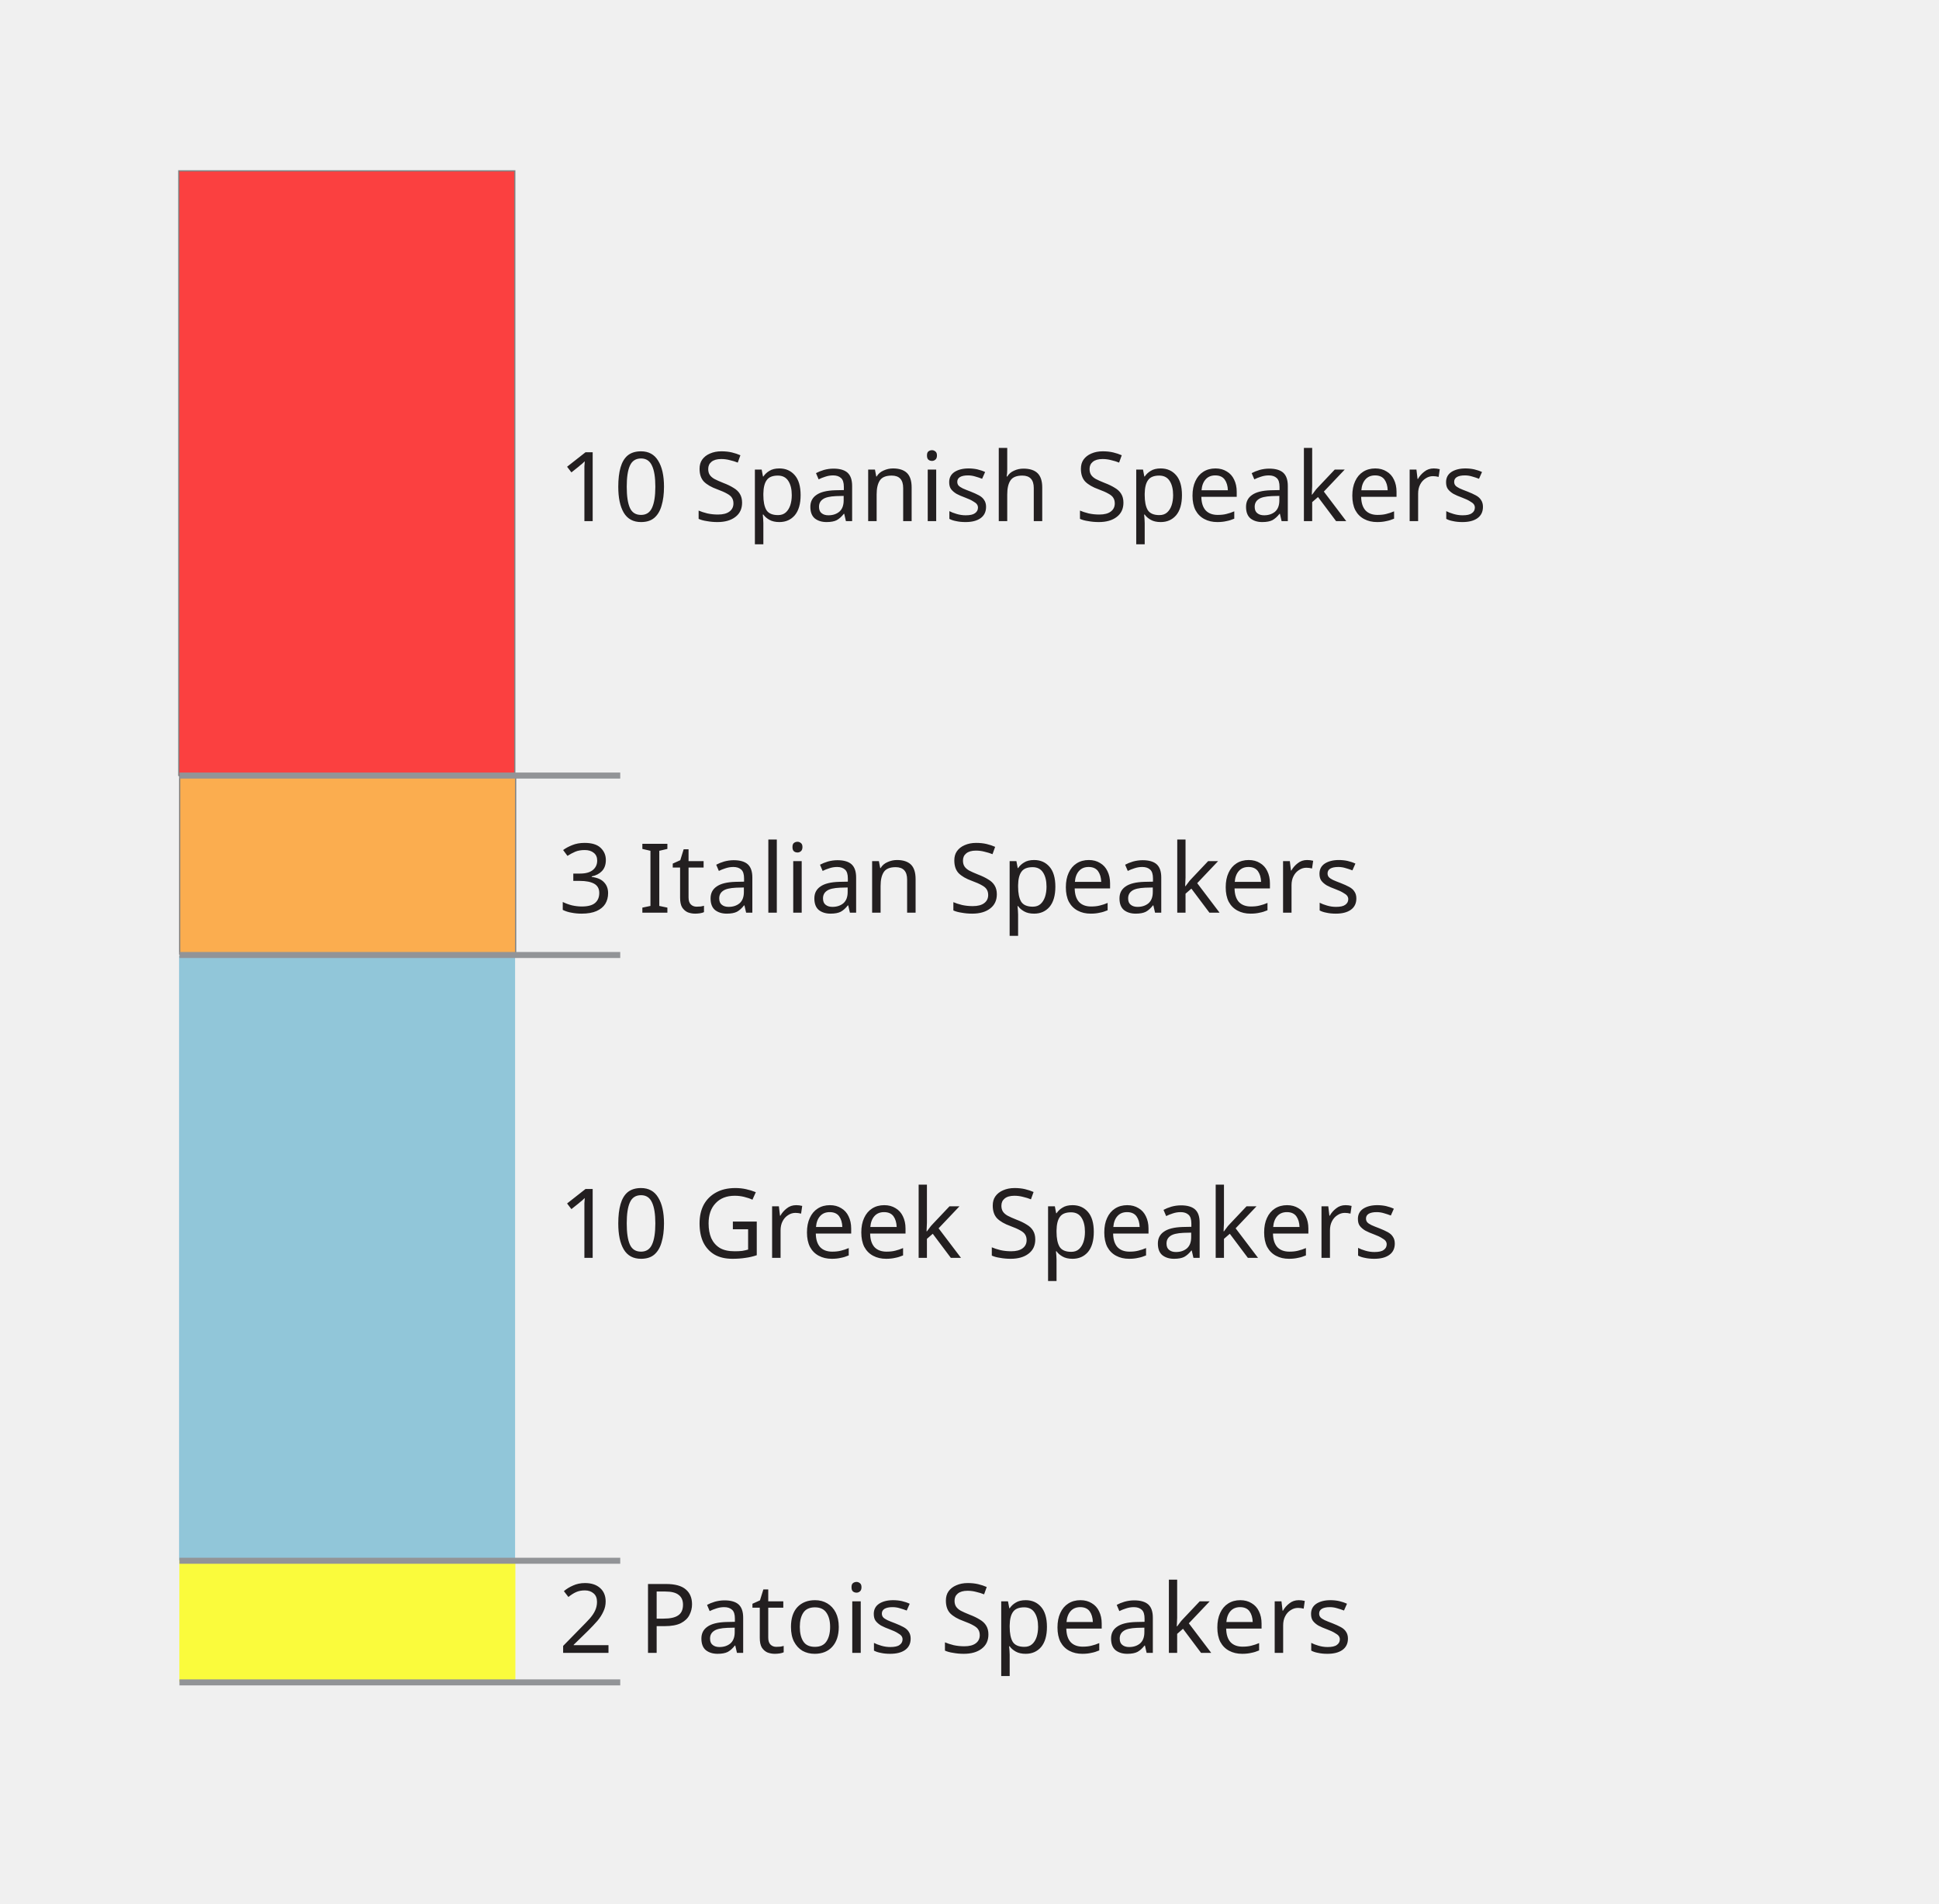
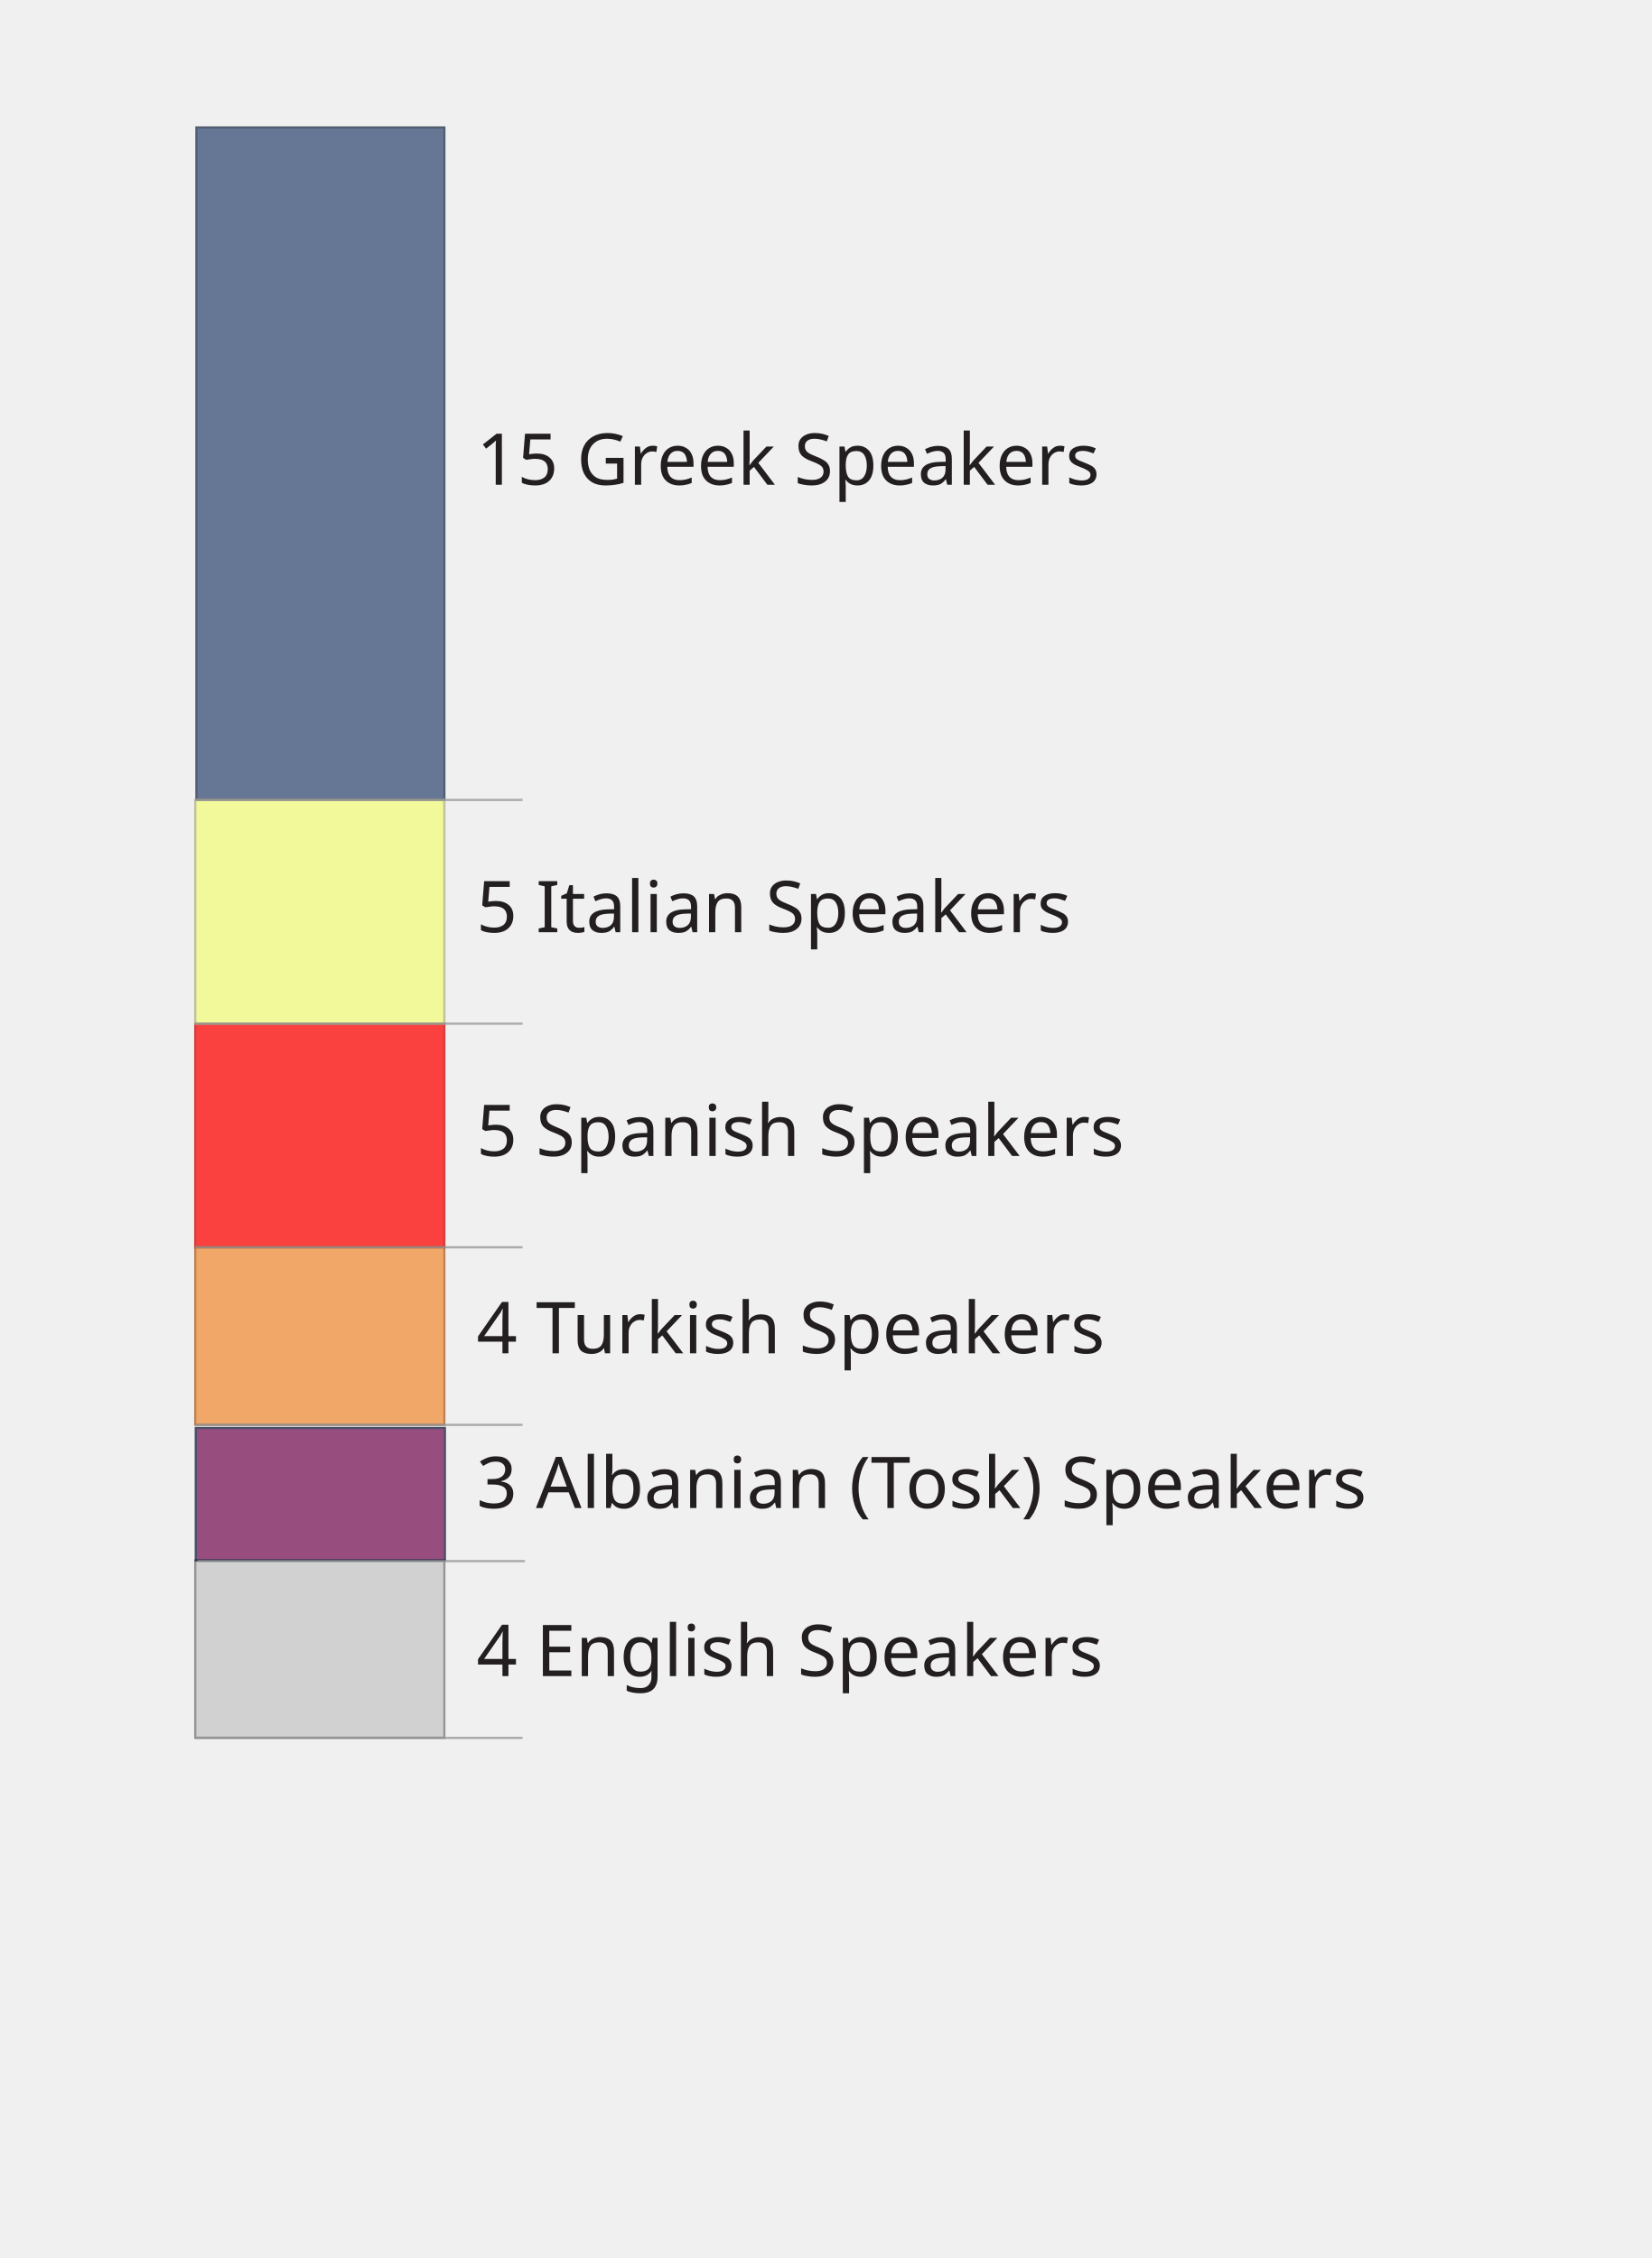
- <svg xmlns="http://www.w3.org/2000/svg" version="1.1" x="0px" y="0px" viewBox="0 0 161 158.1" style="enable-background:new 0 0 161 158.1;" xml:space="preserve">
-   <style type="text/css">
- 	.st0{display:none;}
- 	.st1{fill:#9D9D9D;stroke:#4F4F4F;stroke-width:0.25;stroke-miterlimit:10;}
- 	.st2{fill:#CECECE;stroke:#767676;stroke-width:0.25;stroke-miterlimit:10;}
- 	.st3{fill:none;stroke:#0A003D;stroke-width:0.35;stroke-linecap:round;stroke-linejoin:round;}
- 	.st4{fill:#FFFFFF;stroke:#0A003D;stroke-width:0.35;stroke-linecap:round;stroke-linejoin:round;}
- 	.st5{fill:none;stroke:#000000;stroke-width:0.25;stroke-linecap:round;stroke-linejoin:round;}
- 	.st6{fill:#FFFFFF;stroke:#000000;stroke-width:0.25;stroke-linecap:round;stroke-linejoin:round;}
- 	.st7{display:inline;fill:none;stroke:#000000;stroke-width:0.25;stroke-miterlimit:10;}
- 	.st8{fill:none;stroke:#000000;stroke-width:0.25;stroke-miterlimit:10;}
- 	.st9{opacity:0.75;fill-rule:evenodd;clip-rule:evenodd;fill:#71B8D1;stroke:#5A5A5A;stroke-width:0.25;stroke-miterlimit:10;}
- 	.st10{opacity:0.75;fill-rule:evenodd;clip-rule:evenodd;fill:#FF0606;stroke:#5A5A5A;stroke-width:0.25;stroke-miterlimit:10;}
- 	.st11{opacity:0.49;fill-rule:evenodd;clip-rule:evenodd;}
- 	.st12{fill:#898989;}
- 	.st13{fill:#B7B6B6;stroke:#FFFFFF;stroke-width:0.1;stroke-miterlimit:10;}
- 	.st14{opacity:0.75;fill:#71B8D1;stroke:#5A5A5A;stroke-width:0.1;stroke-miterlimit:10;}
- 	.st15{opacity:0.75;fill:#FF0606;stroke:#5A5A5A;stroke-width:0.1;stroke-miterlimit:10;}
- 	.st16{opacity:0.75;fill:#FDFF00;}
- 	.st17{opacity:0.75;fill:#FF971A;stroke:#5A5A5A;stroke-width:0.1;stroke-miterlimit:10;}
- 	.st18{opacity:0.75;fill:#71B8D1;}
- 	.st19{fill:#231F20;}
- 	.st20{font-family:'LetterGothicStd-Slanted';}
- 	.st21{font-size:8px;}
- 	.st22{fill:none;stroke:#929497;stroke-width:0.5;stroke-miterlimit:10;}
- </style>
-   <g id="render" class="st0">
- </g>
-   <g id="road">
- </g>
-   <g id="sidewalk">
- </g>
-   <g id="red">
- </g>
-   <g id="tables">
- </g>
-   <g id="hidden_tables" class="st0">
- </g>
-   <g id="tables_1_">
-     <g id="legs">
- 	</g>
-     <g id="top_1_">
- 	</g>
-     <g id="sidecover">
- 	</g>
-     <g id="frontcover">
- 	</g>
-     <g id="side">
- 	</g>
-     <g id="front">
- 	</g>
-   </g>
-   <g id="circles">
- </g>
-   <g id="people">
- </g>
-   <g id="tents_1_">
-     <g id="stands">
- 	</g>
-     <g id="side-cover">
- 	</g>
-     <g id="top">
- 	</g>
-   </g>
+ <svg xmlns="http://www.w3.org/2000/svg" viewBox="0 0 185 252.92">
  <g id="barchart">
-     <g id="rectangles_1_">
-       <rect id="polish_1_" x="3.7" y="90.5" transform="matrix(6.123234e-17 -1 1 6.123234e-17 -75.6313 133.2655)" class="st18" width="50.2" height="27.9" />
-       <rect id="russian_1_" x="3.7" y="25.3" transform="matrix(6.123234e-17 -1 1 6.123234e-17 -10.4549 68.089)" class="st15" width="50.2" height="27.9" />
-       <rect id="patois" x="21.4" y="57.9" transform="matrix(6.123234e-17 -1 1 6.123234e-17 -42.9843 100.6184)" class="st17" width="14.8" height="27.9" />
-       <rect id="arabic_1_" x="23.8" y="120.7" transform="matrix(6.123234e-17 -1 1 6.123234e-17 -105.8078 163.4419)" class="st16" width="10.1" height="27.9" />
+     <g id="txt">
+       <text class="spanish" transform="translate(53.37 129.48)" style="font-size:8px;fill:#231f20;font-family:LetterGothicStd, Letter Gothic Std">5 Spanish Speakers</text>
+       <text class="greek" transform="translate(53.37 54.3)" style="font-size:8px;fill:#231f20;font-family:LetterGothicStd, Letter Gothic Std">15 Greek Speakers</text>
+       <text class="italian" transform="translate(53.37 104.42)" style="font-size:8px;fill:#231f20;font-family:LetterGothicStd, Letter Gothic Std">5 Italian Speakers</text>
+       <text class="turkish" transform="translate(53.37 151.58)" style="font-size:8px;fill:#231f20;font-family:LetterGothicStd, Letter Gothic Std">4 Turkish Speakers</text>
+       <text class="albanian" transform="translate(53.37 168.92)" style="font-size:8px;fill:#231f20;font-family:LetterGothicStd, Letter Gothic Std">3 Albanian (Tosk) Speakers</text>
+       <text class="english" transform="translate(53.37 187.74)" style="font-size:8px;fill:#231f20;font-family:LetterGothicStd, Letter Gothic Std">4 English Speakers</text>
    </g>
-     <g id="txt">
-       <text id="russian_2_" transform="matrix(1 0 0 1 46.3677 43.2723)" class="st19 st20 st21">10 Spanish Speakers</text>
-       <text id="patois_1_" transform="matrix(1 0 0 1 46.3677 75.788)" class="st19 st20 st21">3 Italian Speakers</text>
-       <text id="polish_2_" transform="matrix(1 0 0 1 46.3674 104.4479)" class="st19 st20 st21">10 Greek Speakers</text>
-       <text id="arabic_2_" transform="matrix(1 0 0 1 46.3677 137.2487)" class="st19 st20 st21">2 Patois Speakers</text>
+     <g id="rectangles">
+       <rect id="greek" data-name="greek" x="22" y="14.28" width="27.77" height="75.29" style="fill:#384e77;stroke:#1f2f47;stroke-miterlimit:10;stroke-width:0.25px;opacity:0.75" />
+       <rect id="spanish" data-name="spanish" x="21.87" y="114.66" width="27.9" height="25.06" style="fill:#ff0606;stroke:#c90505;stroke-miterlimit:10;stroke-width:0.25px;opacity:0.75" />
+       <rect id="italian" data-name="italian" x="21.87" y="89.6" width="27.9" height="25.06" style="fill:#f3fc7e;stroke:#b1b280;stroke-miterlimit:10;stroke-width:0.25px;opacity:0.75" />
+       <rect id="english" data-name="english" x="21.87" y="174.77" width="27.9" height="19.88" style="fill:#d1d1d1;stroke:#959692;stroke-miterlimit:10;stroke-width:0.25px" />
+       <rect id="turkish" data-name="turkish" x="21.87" y="139.71" width="27.9" height="19.88" style="fill:#f28f3b;stroke:#ad5e23;stroke-miterlimit:10;stroke-width:0.25px;opacity:0.75" />
+       <rect id="albanian" data-name="albanian" x="28.47" y="153.41" width="14.82" height="27.9" transform="translate(-131.48 203.24) rotate(-90)" style="fill:#7a1859;stroke:#17183b;stroke-miterlimit:10;stroke-width:0.25px;opacity:0.75" />
    </g>
    <g id="lines">
-       <line class="st22" x1="14.9" y1="64.4" x2="51.5" y2="64.4" />
-       <line class="st22" x1="14.9" y1="79.3" x2="51.5" y2="79.3" />
-       <line class="st22" x1="14.9" y1="129.6" x2="51.5" y2="129.6" />
-       <line class="st22" x1="14.9" y1="139.7" x2="51.5" y2="139.7" />
+       <line x1="21.87" y1="89.6" x2="58.53" y2="89.6" style="fill:none;stroke:#929497;stroke-miterlimit:10;stroke-width:0.25px;opacity:0.75" />
+       <line x1="21.87" y1="114.66" x2="58.53" y2="114.66" style="fill:none;stroke:#929497;stroke-miterlimit:10;stroke-width:0.25px;opacity:0.75" />
+       <line x1="21.87" y1="159.6" x2="58.53" y2="159.6" style="fill:none;stroke:#929497;stroke-miterlimit:10;stroke-width:0.25px;opacity:0.75" />
+       <line x1="22.14" y1="174.86" x2="58.8" y2="174.86" style="fill:none;stroke:#929497;stroke-miterlimit:10;stroke-width:0.25px;opacity:0.75" />
+       <line x1="21.87" y1="194.66" x2="58.53" y2="194.66" style="fill:none;stroke:#929497;stroke-miterlimit:10;stroke-width:0.25px;opacity:0.75" />
+       <line x1="21.87" y1="139.71" x2="58.53" y2="139.71" style="fill:none;stroke:#929497;stroke-miterlimit:10;stroke-width:0.25px;opacity:0.75" />
    </g>
  </g>
</svg>
